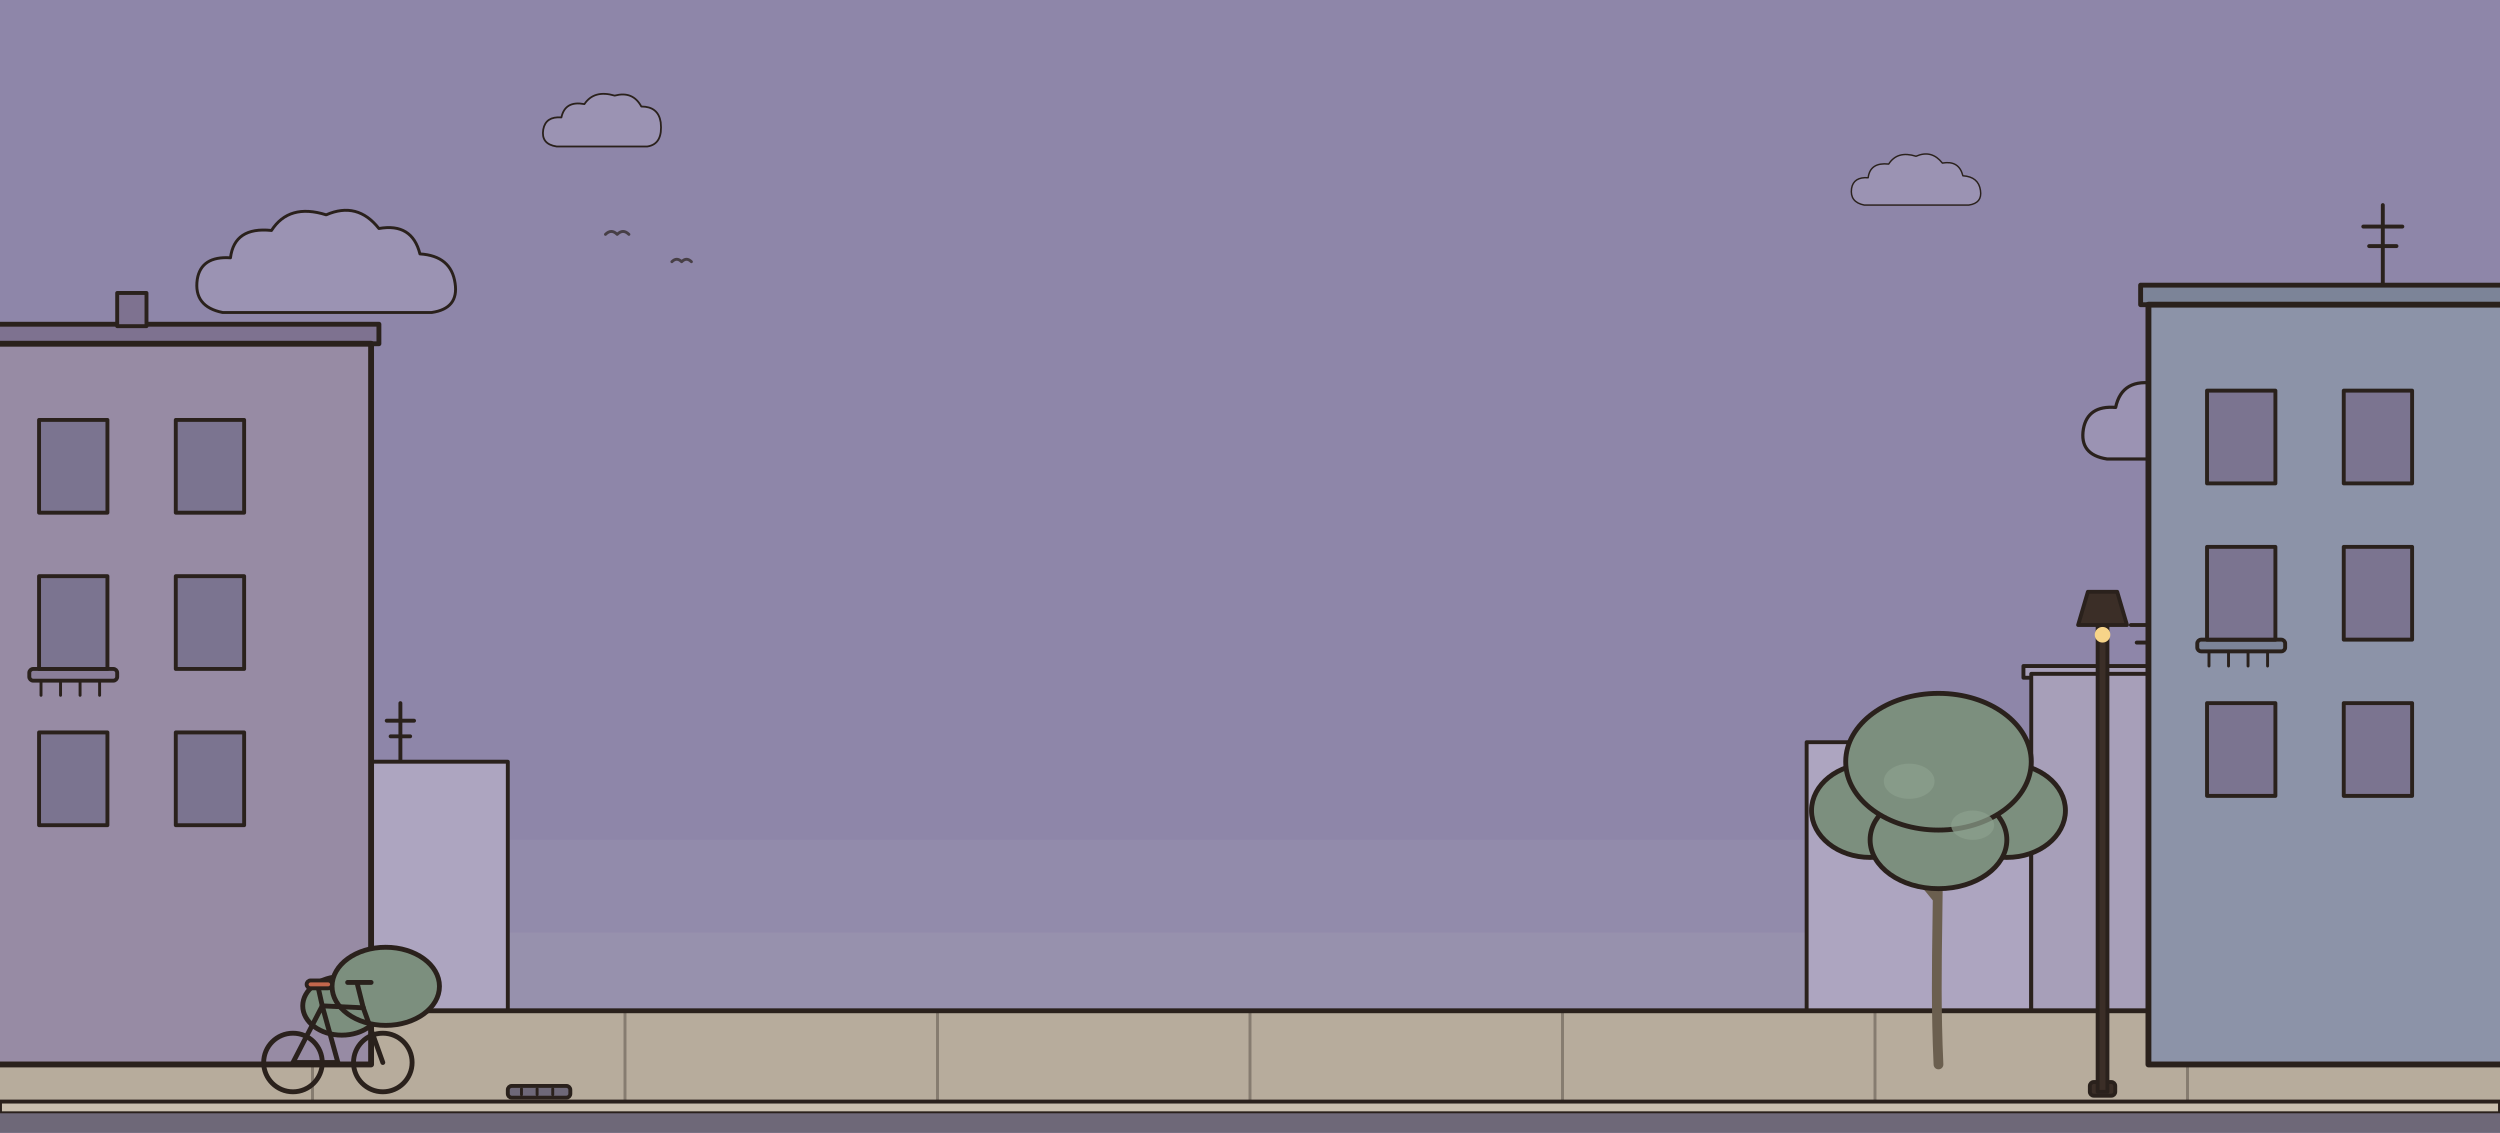
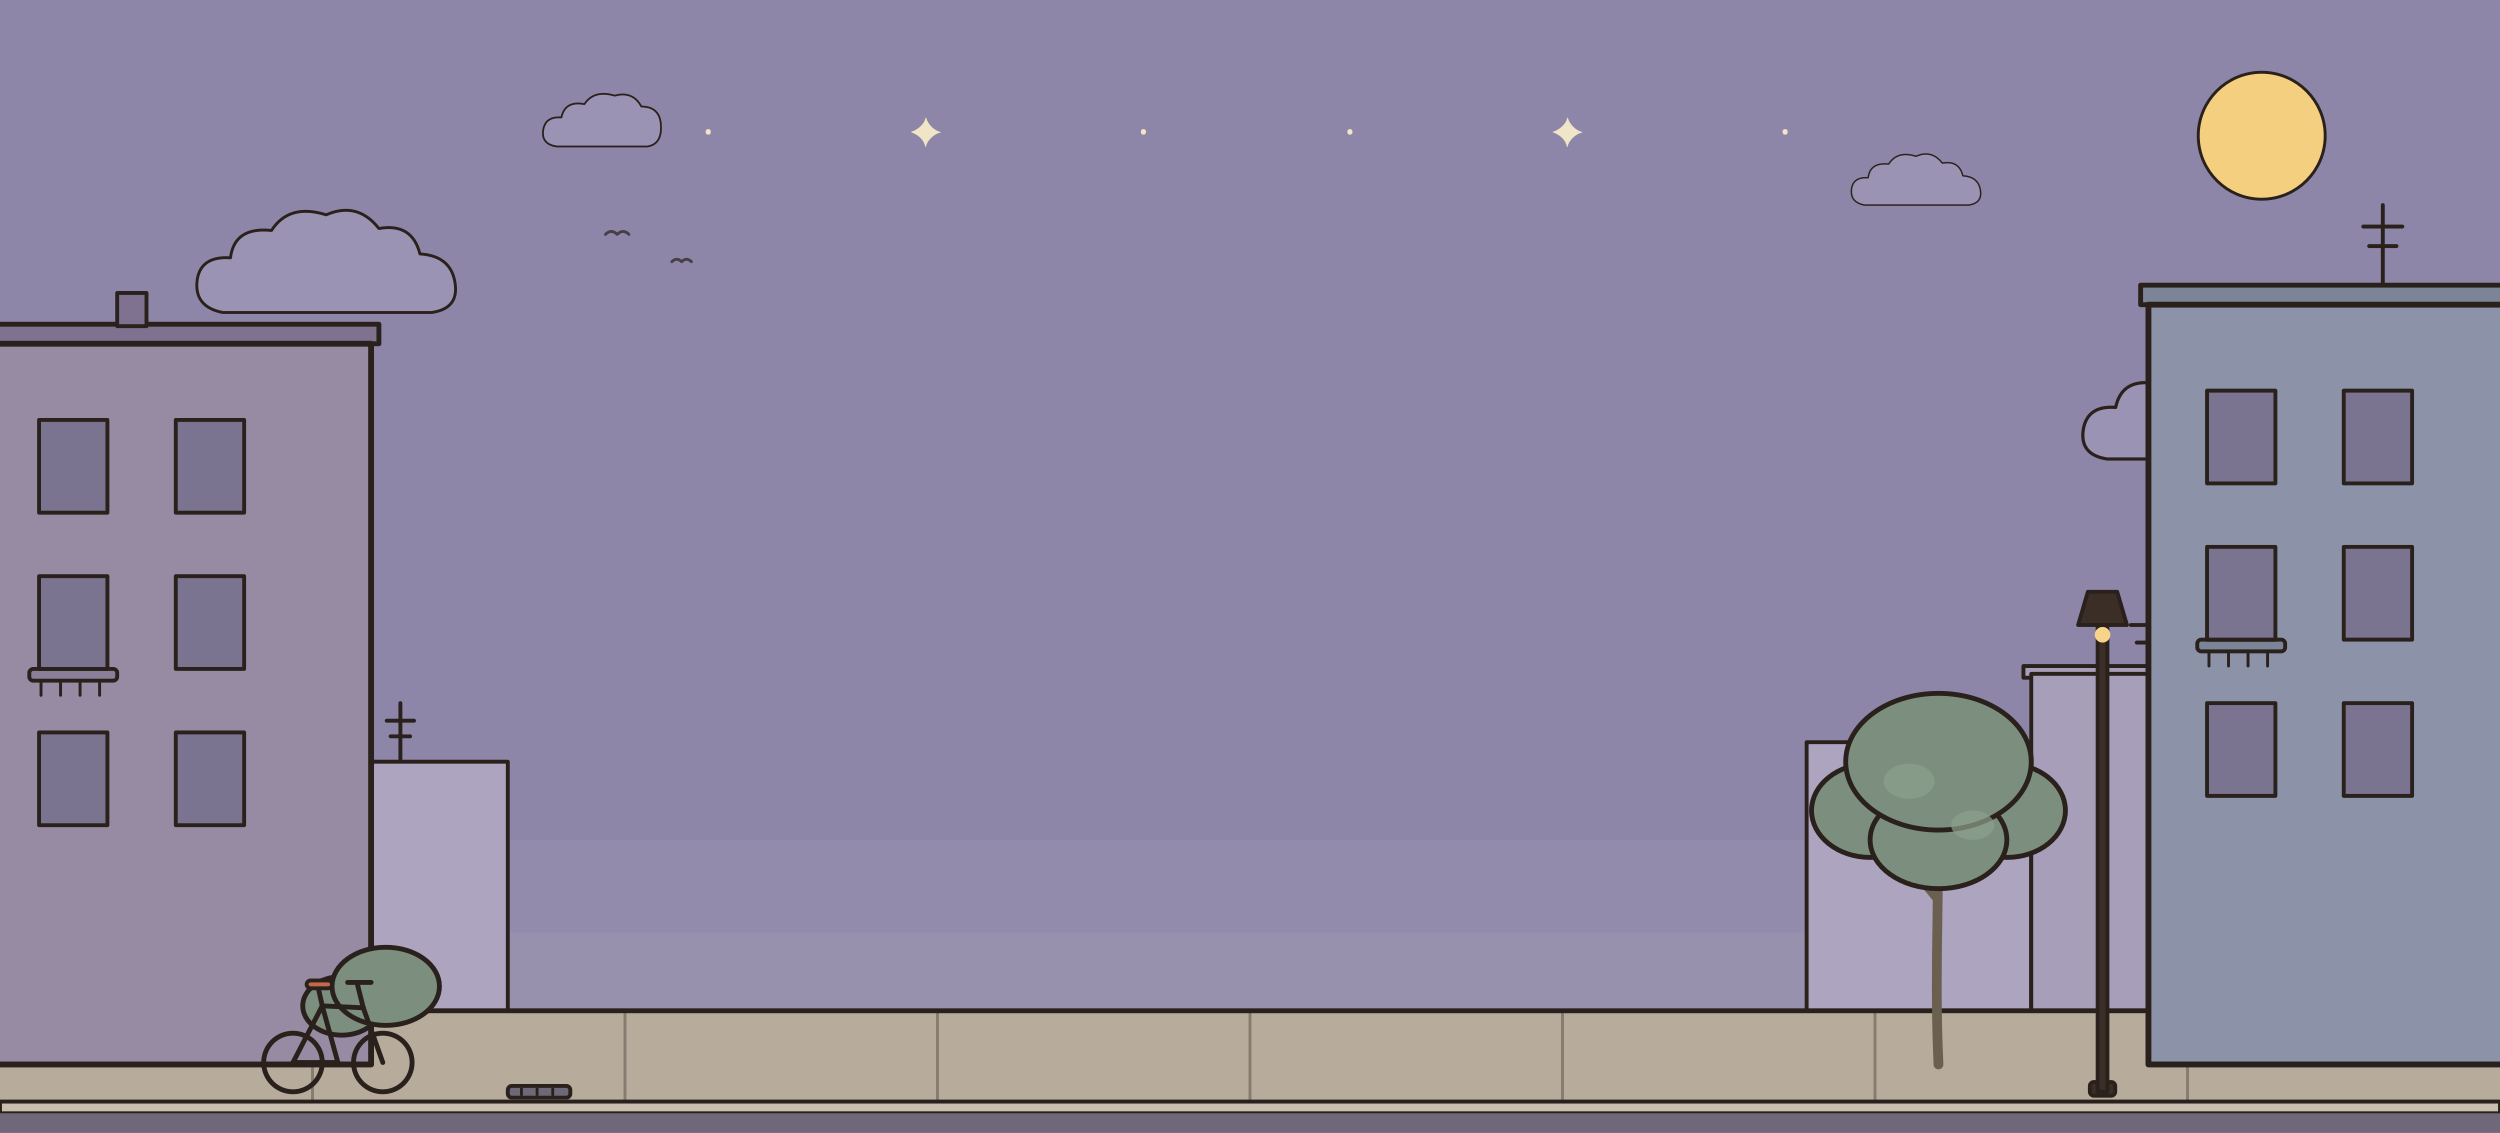
<svg xmlns="http://www.w3.org/2000/svg" viewBox="0 0 2560 1160" width="2560" height="1160">
  <g id="scene" stroke="#2A211C" stroke-linecap="round" stroke-linejoin="round">
    <g id="background-sky">
      <rect x="0" y="0" width="2560" height="1160" fill="#8E86A9" stroke="none" />
      <rect x="0" y="860" width="2560" height="175" fill="#F4E7D3" stroke="none" opacity="0.05" />
      <rect x="0" y="955" width="2560" height="80" fill="#F4E7D3" stroke="none" opacity="0.06" />
+     </g>
+     <text id="background-stars" x="720" y="150" fill="#F0E6C7" stroke="none" font-family="Georgia, serif" font-size="42" letter-spacing="95">· ✦ · · ✦ ·</text>
+     <g id="background-orb" stroke="#2A211C" stroke-width="3">
+       <circle id="sky-orb-disc" cx="2316" cy="139" r="65" fill="#F4CF7F" />
    </g>
    <g id="background-clouds" fill="#9B93B3" stroke-width="3">
      <path id="cloud-1" transform="translate(210,320)" d="M18,0 Q-12,-6 -8,-34 Q-4,-58 26,-56 Q30,-88 68,-84 Q86,-112 124,-100 Q156,-114 178,-86 Q212,-92 220,-60 Q252,-58 256,-30 Q260,-4 232,0 Z" />
      <path id="cloud-2" transform="translate(2140,470) scale(1.1)" d="M16,0 Q-10,-4 -6,-28 Q-2,-50 24,-48 Q30,-76 62,-70 Q78,-94 112,-84 Q142,-92 156,-66 Q184,-66 188,-40 Q192,-4 166,0 Z" />
      <path id="cloud-3" transform="translate(560,150) scale(0.62)" d="M16,0 Q-10,-4 -6,-28 Q-2,-50 24,-48 Q30,-76 62,-70 Q78,-94 112,-84 Q142,-92 156,-66 Q184,-66 188,-40 Q192,-4 166,0 Z" />
      <path id="cloud-4" transform="translate(1900,210) scale(0.5)" d="M18,0 Q-12,-6 -8,-34 Q-4,-58 26,-56 Q30,-88 68,-84 Q86,-112 124,-100 Q156,-114 178,-86 Q212,-92 220,-60 Q252,-58 256,-30 Q260,-4 232,0 Z" />
    </g>
    <g id="sky-birds" fill="none" stroke-width="3" opacity="0.7">
      <path d="M620,240 q6,-6 12,0 q6,-6 12,0" />
      <path d="M688,268 q5,-5 10,0 q5,-5 10,0" />
    </g>
    <g id="background-distant-buildings">
      <g id="distant-left">
        <rect x="120" y="668" width="26" height="40" fill="#A79FB9" stroke-width="4" />
        <rect x="60" y="700" width="240" height="340" fill="#A79FB9" stroke-width="4" />
        <path d="M410,780 V720 M396,738 H424 M400,754 H420" fill="none" stroke-width="4" />
        <rect x="300" y="780" width="220" height="260" fill="#ADA5C0" stroke-width="4" />
      </g>
      <g id="distant-right">
        <rect x="2020" y="728" width="26" height="40" fill="#ADA5C0" stroke-width="4" />
        <rect x="1850" y="760" width="230" height="280" fill="#ADA5C0" stroke-width="4" />
        <rect x="2072" y="682" width="276" height="12" fill="#A79FB9" stroke-width="4" />
        <path d="M2200,682 V620 M2182,640 H2218 M2188,658 H2212" fill="none" stroke-width="4" />
        <rect x="2080" y="690" width="260" height="350" fill="#A79FB9" stroke-width="4" />
        <rect x="2340" y="800" width="220" height="240" fill="#B0A8C2" stroke-width="4" />
      </g>
    </g>
    <g id="background-street">
      <rect x="0" y="1035" width="2560" height="93" fill="#B7AC9C" stroke="none" />
      <path d="M0,1035 H2560" fill="none" stroke-width="5" />
      <path d="M320,1035 V1128 M640,1035 V1128 M960,1035 V1128 M1280,1035 V1128 M1600,1035 V1128 M1920,1035 V1128 M2240,1035 V1128" fill="none" stroke-width="3" opacity="0.35" />
      <rect x="0" y="1128" width="2560" height="12" fill="#C9BFAE" stroke-width="4" />
      <rect x="0" y="1140" width="2560" height="20" fill="#6E6878" stroke="none" />
    </g>
    <g id="background-side-buildings">
      <g id="side-building-left">
        <rect x="-48" y="332" width="436" height="20" fill="#7E7290" stroke-width="5" />
        <rect x="-40" y="352" width="420" height="738" fill="#978BA4" stroke-width="6" />
        <rect x="120" y="300" width="30" height="34" fill="#7E7290" stroke-width="4" />
        <rect x="30" y="685" width="90" height="12" rx="4" fill="#8A7E99" stroke-width="4" />
        <path d="M42,697 V712 M62,697 V712 M82,697 V712 M102,697 V712" fill="none" stroke-width="3" />
      </g>
      <g id="side-building-right">
        <path d="M2440,292 V210 M2420,232 H2460 M2426,252 H2454" fill="none" stroke-width="4" />
        <rect x="2192" y="292" width="416" height="20" fill="#7C8498" stroke-width="5" />
        <rect x="2200" y="312" width="400" height="778" fill="#8C93A8" stroke-width="6" />
        <rect x="2250" y="655" width="90" height="12" rx="4" fill="#7C8498" stroke-width="4" />
        <path d="M2262,667 V682 M2282,667 V682 M2302,667 V682 M2322,667 V682" fill="none" stroke-width="3" />
      </g>
    </g>
    <g id="background-windows" fill="#7B7490" stroke-width="4">
      <rect id="sbw-1" x="40" y="430" width="70" height="95" />
      <rect id="sbw-2" x="180" y="430" width="70" height="95" />
      <rect id="sbw-3" x="40" y="590" width="70" height="95" />
      <rect id="sbw-4" x="180" y="590" width="70" height="95" />
      <rect id="sbw-5" x="40" y="750" width="70" height="95" />
      <rect id="sbw-6" x="180" y="750" width="70" height="95" />
      <rect id="sbw-7" x="2260" y="400" width="70" height="95" />
      <rect id="sbw-8" x="2400" y="400" width="70" height="95" />
      <rect id="sbw-9" x="2260" y="560" width="70" height="95" />
      <rect id="sbw-10" x="2400" y="560" width="70" height="95" />
      <rect id="sbw-11" x="2260" y="720" width="70" height="95" />
      <rect id="sbw-12" x="2400" y="720" width="70" height="95" />
    </g>
    <g id="background-vegetation">
      <g id="tree-right">
        <path d="M1985,1090 C1980,980 1988,900 1982,830 M1984,920 C1960,890 1950,880 1936,862" fill="none" stroke="#6B5F4F" stroke-width="10" />
        <g fill="#7C8F7E" stroke-width="5">
          <ellipse cx="1915" cy="830" rx="60" ry="48" />
          <ellipse cx="2055" cy="830" rx="60" ry="48" />
          <ellipse cx="1985" cy="860" rx="70" ry="50" />
          <ellipse cx="1985" cy="780" rx="95" ry="70" />
        </g>
        <g fill="#8CA08D" stroke="none" opacity="0.7">
          <ellipse cx="1955" cy="800" rx="26" ry="18" />
          <ellipse cx="2020" cy="845" rx="22" ry="15" />
        </g>
      </g>
      <g id="bush-left" fill="#7C8F7E" stroke-width="5">
        <ellipse cx="350" cy="1030" rx="40" ry="30" />
        <ellipse cx="395" cy="1010" rx="55" ry="40" />
      </g>
    </g>
    <g id="background-details">
      <g id="street-lamp">
        <rect x="2140" y="1108" width="26" height="14" rx="4" fill="#3B2E27" stroke-width="4" />
        <rect x="2148" y="640" width="10" height="478" fill="#3B2E27" stroke-width="4" />
        <path d="M2128,640 H2178 L2168,606 H2138 Z" fill="#3B2E27" stroke-width="4" />
        <circle id="street-lamp-bulb" cx="2153" cy="650" r="8" fill="#F7D489" stroke="none" />
      </g>
      <g id="street-bicycle" fill="none" stroke-width="5">
        <circle cx="300" cy="1088" r="30" />
        <circle cx="392" cy="1088" r="30" />
        <path d="M300,1088 L330,1030 L372,1032 L392,1088 M330,1030 L346,1088 M300,1088 H346" />
        <path d="M372,1032 L366,1008 M356,1006 H380 M330,1030 L326,1012" />
        <rect x="314" y="1004" width="26" height="8" rx="4" fill="#C4674C" stroke-width="4" />
      </g>
      <g id="sidewalk-grate">
        <rect x="520" y="1112" width="64" height="12" rx="4" fill="#6E6878" stroke-width="4" />
        <path d="M534,1115 V1121 M550,1115 V1121 M566,1115 V1121" fill="none" stroke-width="3" />
      </g>
    </g>
  </g>
</svg>
